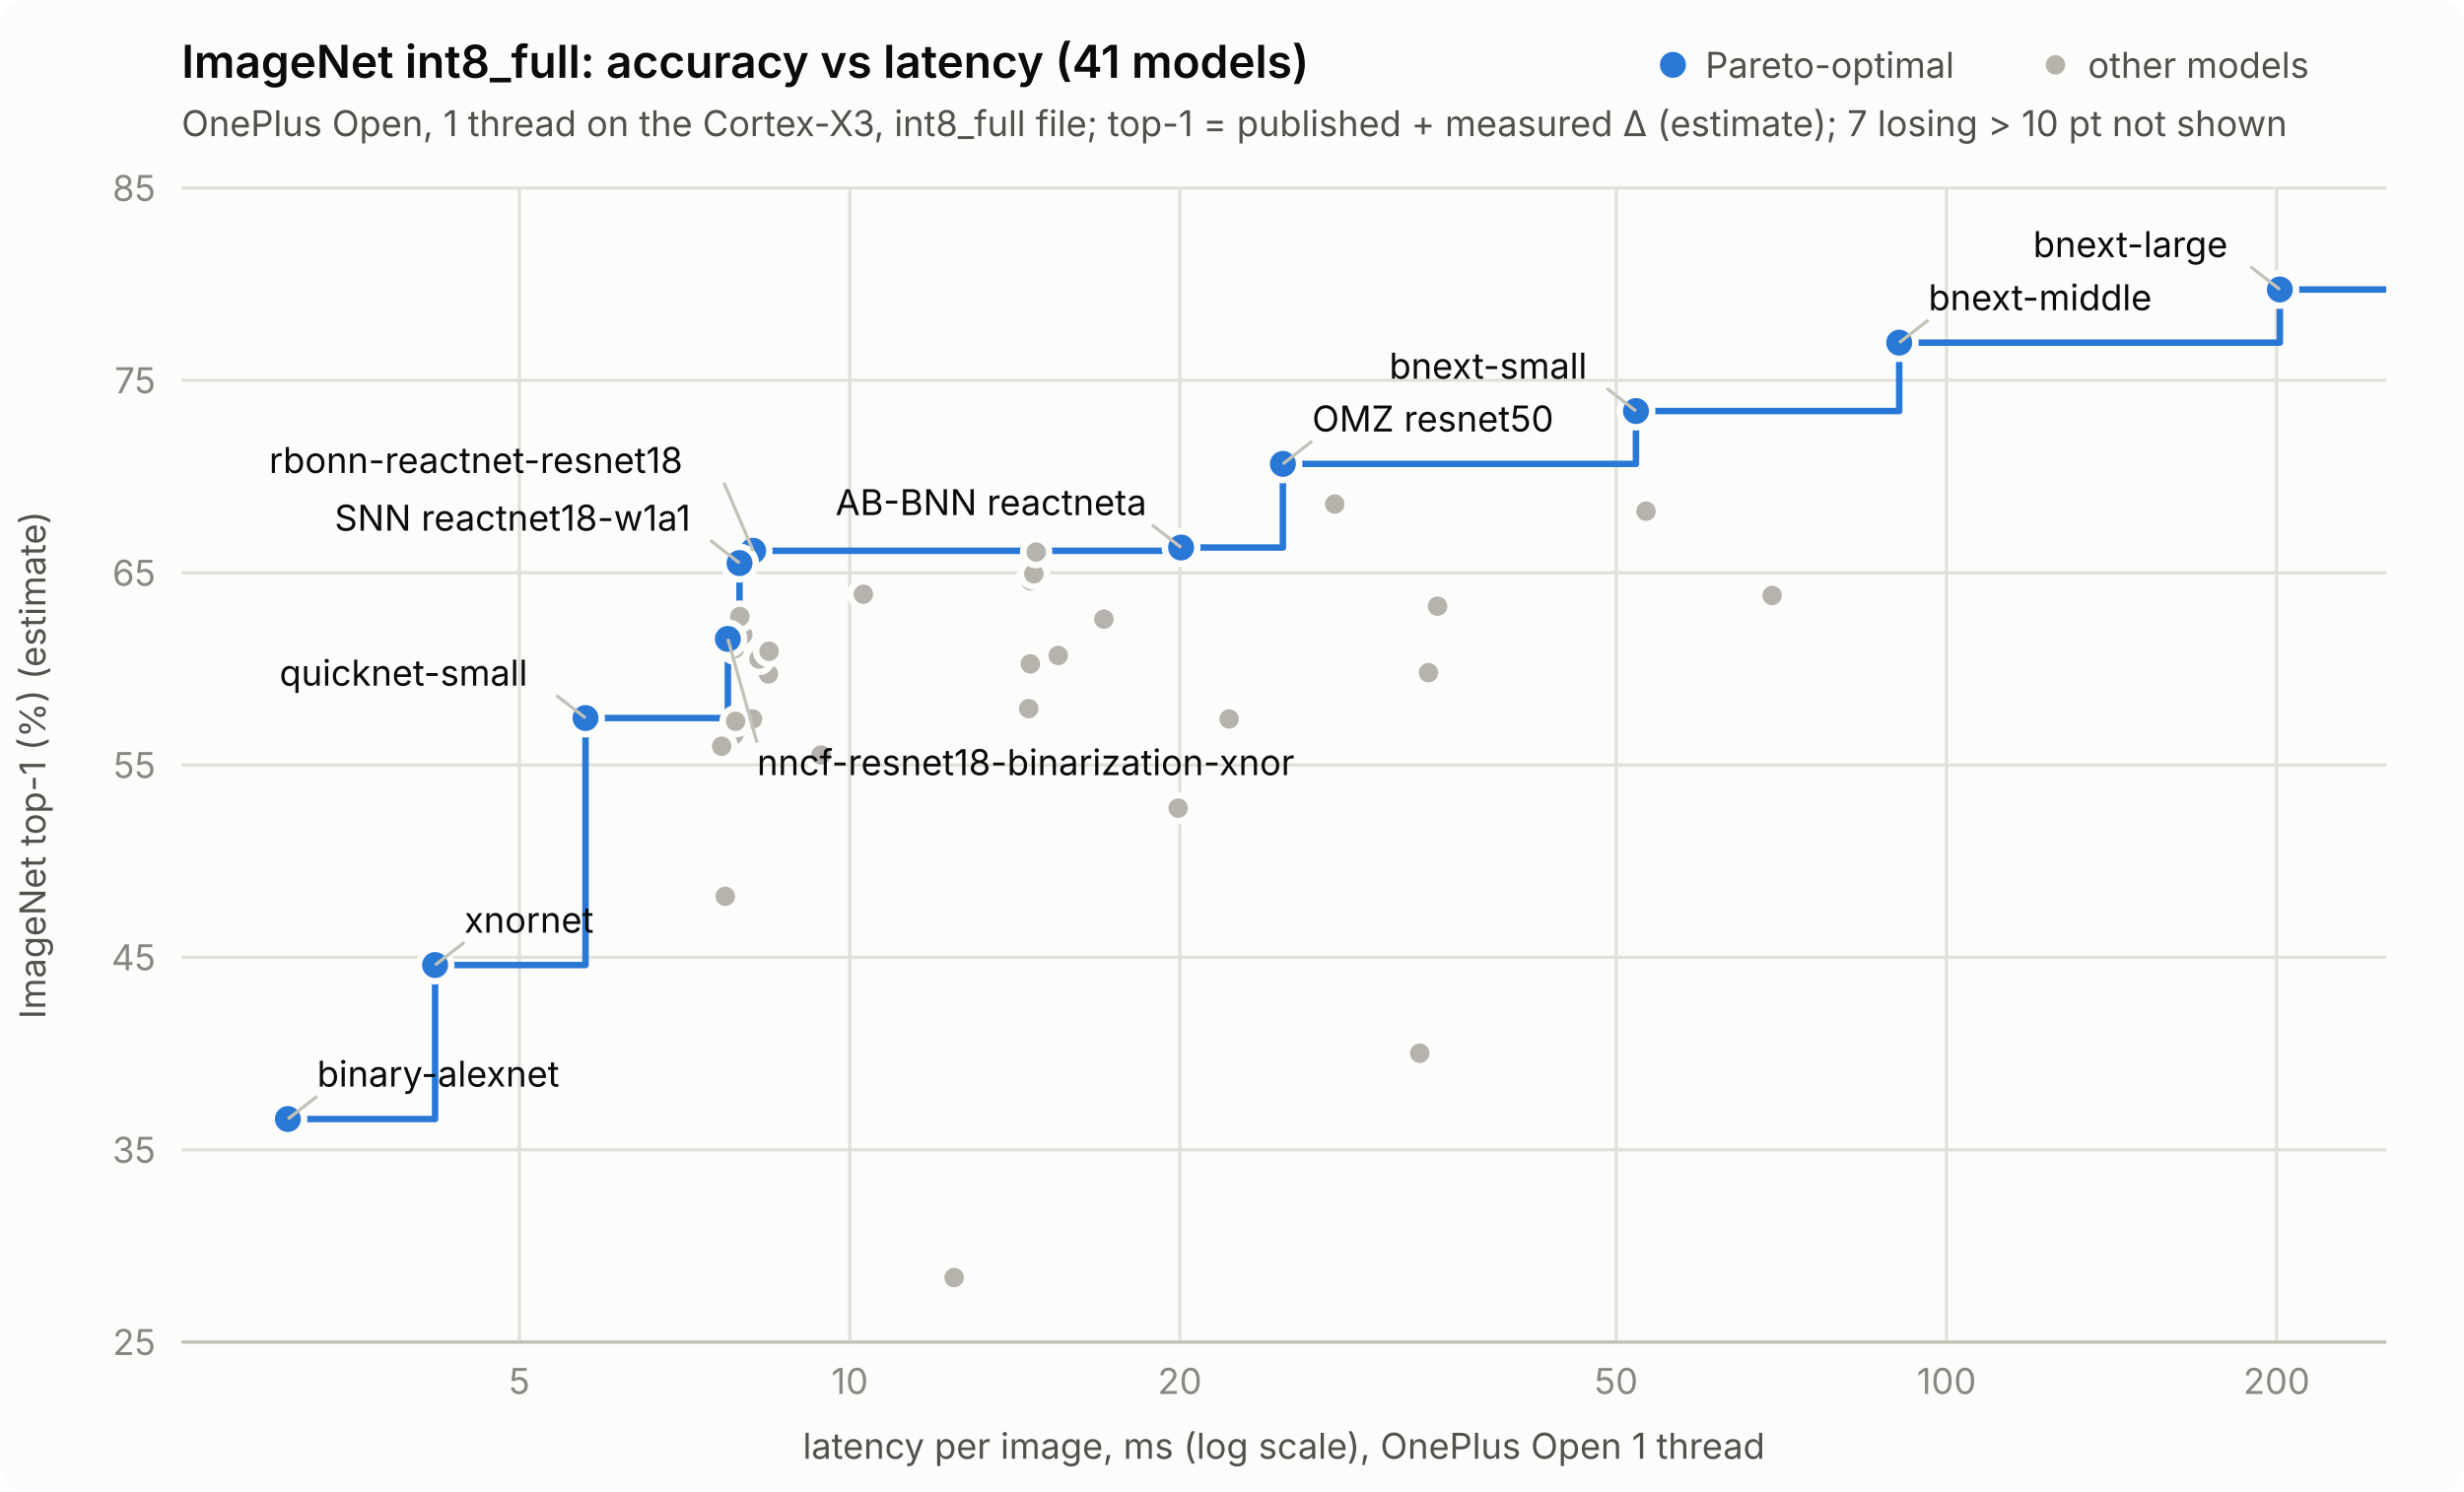
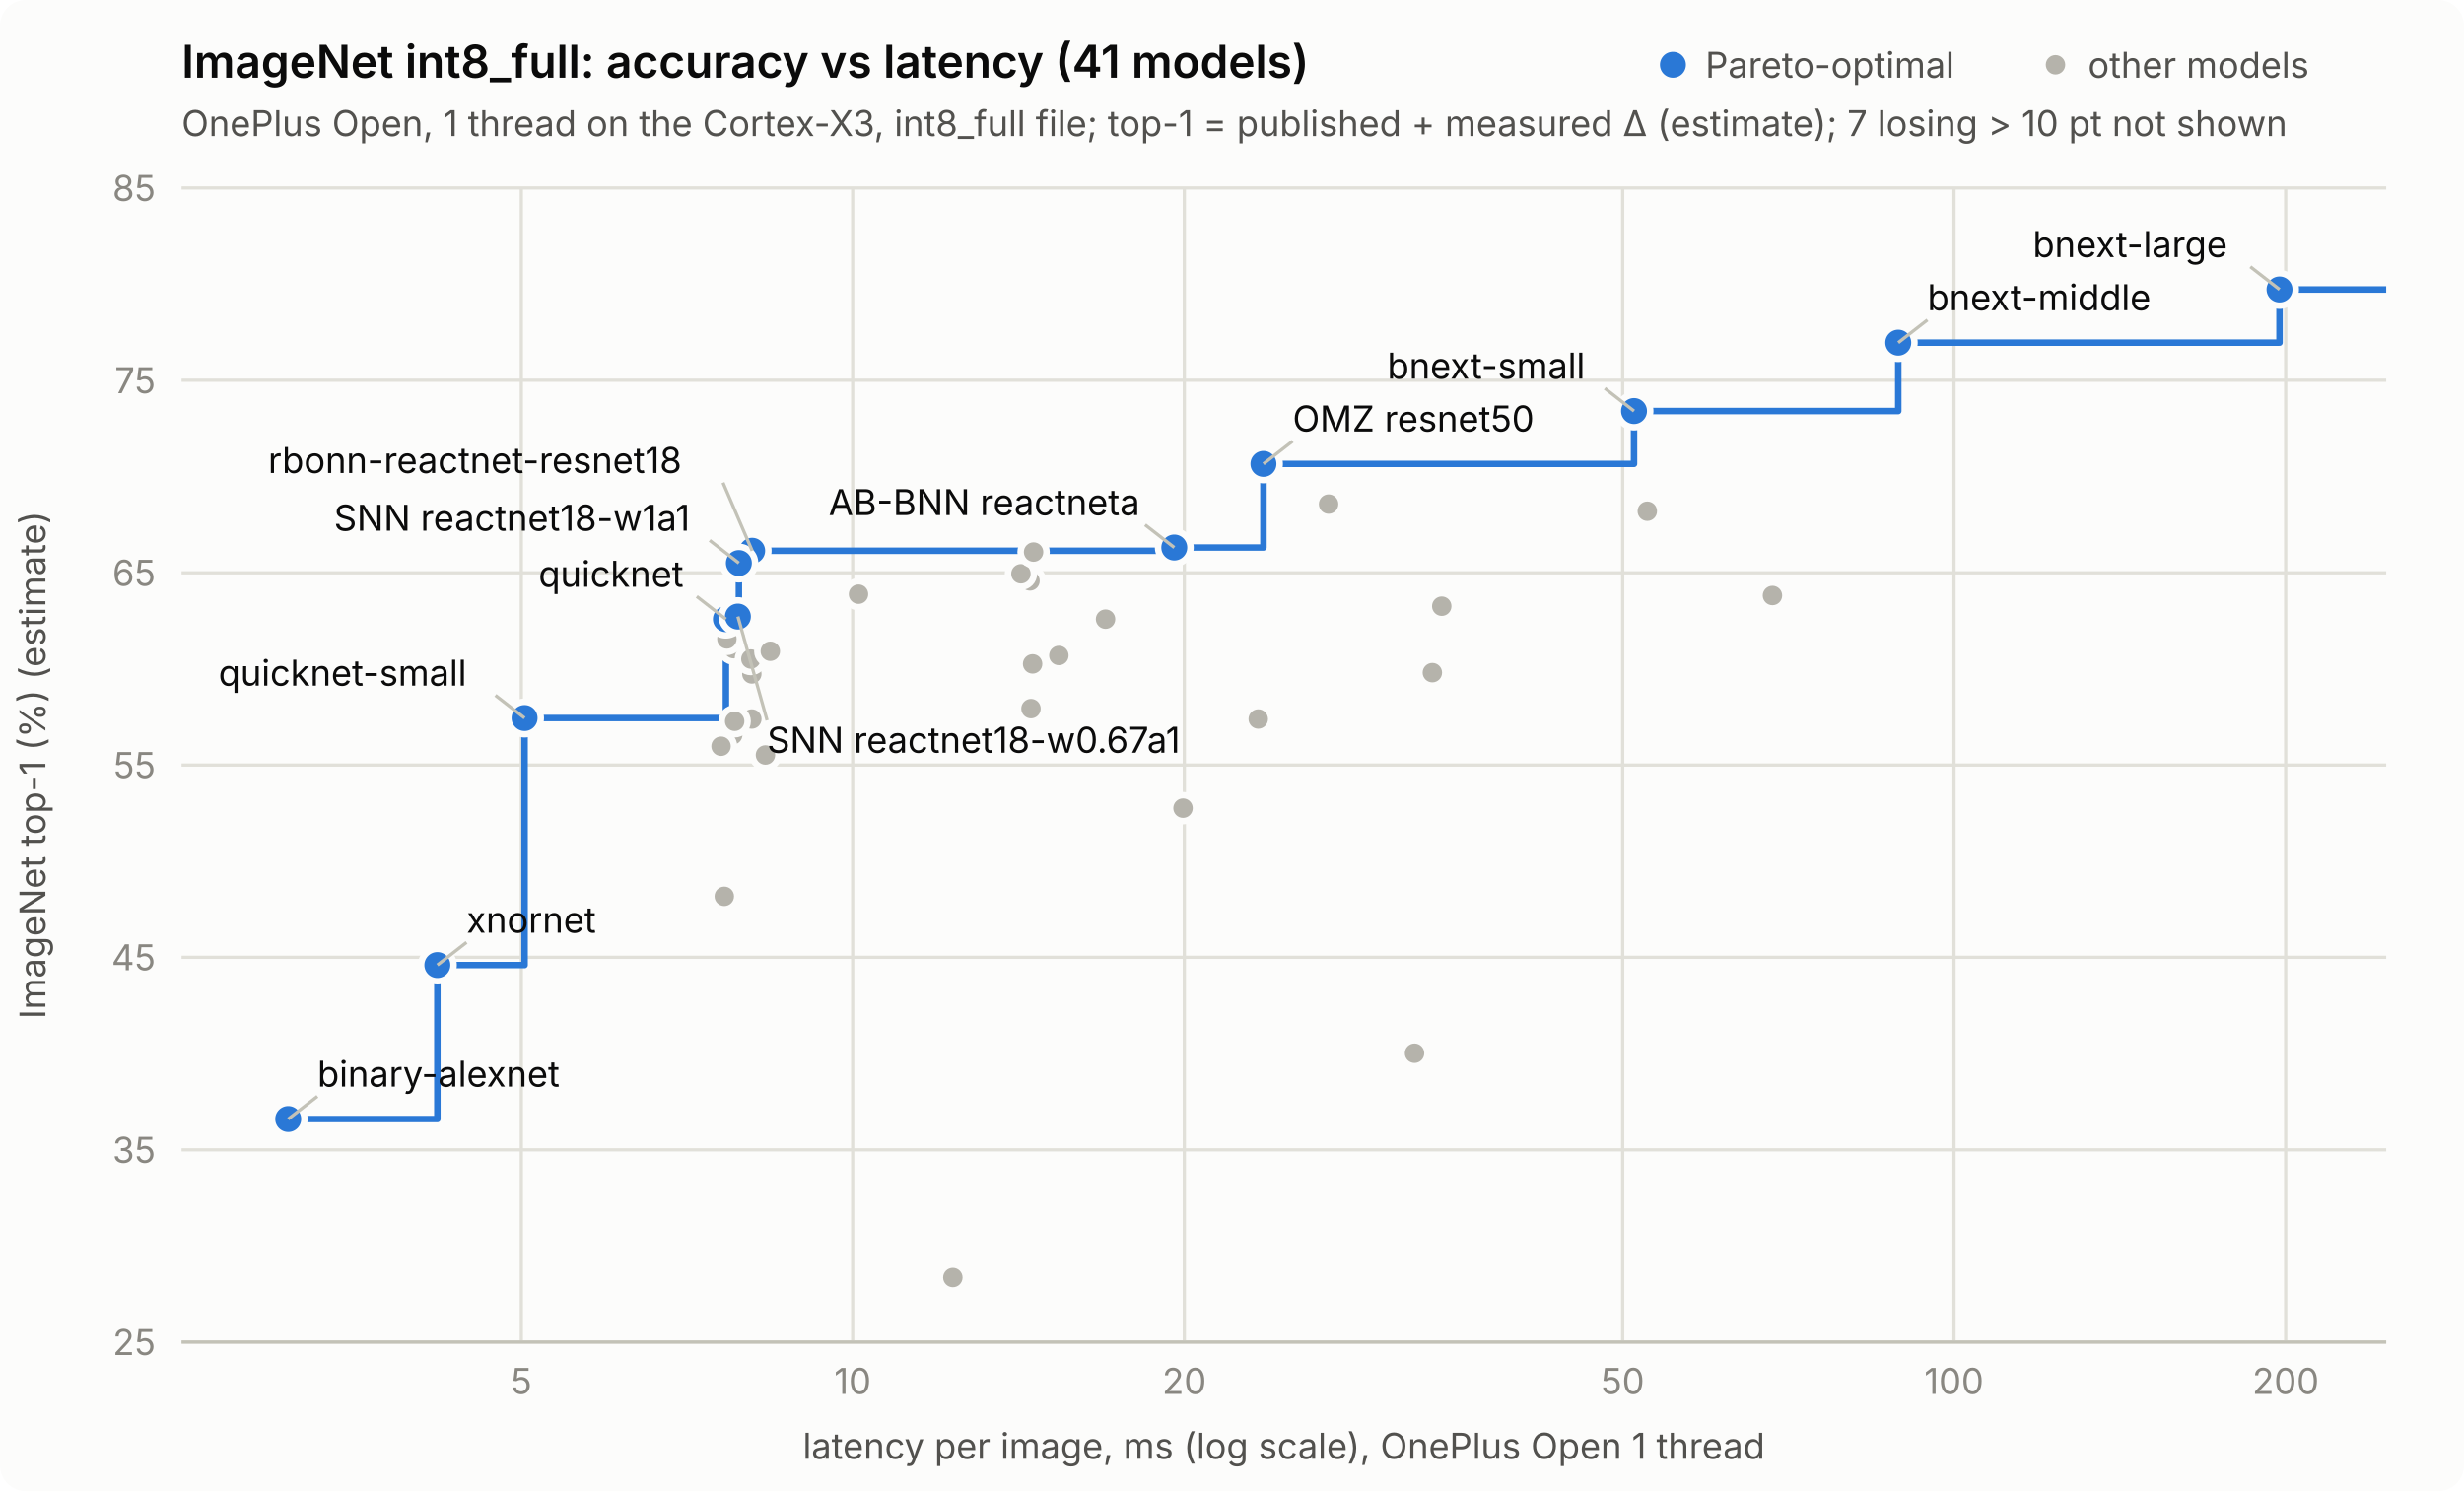
<svg xmlns="http://www.w3.org/2000/svg" viewBox="0 0 760 460" width="760" height="460" role="img" aria-label="ImageNet int8_full: accuracy vs latency (41 models)">
  <style>svg{font-family:system-ui,-apple-system,'Segoe UI',sans-serif} .tick{font-size:11px;font-variant-numeric:tabular-nums} .title{font-size:14px;font-weight:600} .sub,.alabel,.lab{font-size:11px} .hit{fill:#000;fill-opacity:0} .bg{fill:#fcfcfb} .grid{stroke:#e1e0d9;stroke-width:1} .axis{stroke:#c3c2b7;stroke-width:1} .tick{fill:#898781} .title{fill:#0b0b0b} .sub,.alabel{fill:#52514e} .lab{fill:#0b0b0b} .front{fill:none;stroke:#2a78d6;stroke-width:2;stroke-linejoin:round} .dot-f{fill:#2a78d6;stroke:#fcfcfb;stroke-width:2} .dot-o{fill:#b5b3ab;stroke:#fcfcfb;stroke-width:2} .hit:hover + .dot-o,.hit:hover + .dot-f{stroke:#0b0b0b} @media (prefers-color-scheme: dark){.bg{fill:#1a1a19} .grid{stroke:#2c2c2a;stroke-width:1} .axis{stroke:#383835;stroke-width:1} .tick{fill:#898781} .title{fill:#f0efec} .sub,.alabel{fill:#c3c2b7} .lab{fill:#f0efec} .front{fill:none;stroke:#3987e5;stroke-width:2;stroke-linejoin:round} .dot-f{fill:#3987e5;stroke:#1a1a19;stroke-width:2} .dot-o{fill:#6b6a65;stroke:#1a1a19;stroke-width:2} .hit:hover + .dot-o,.hit:hover + .dot-f{stroke:#f0efec}}</style>
  <rect class="bg" x="0" y="0" width="760" height="460" rx="8" />
  <text class="title" x="56" y="24">ImageNet int8_full: accuracy vs latency (41 models)</text>
  <text class="sub" x="56" y="42">OnePlus Open, 1 thread on the Cortex-X3, int8_full file; top-1 = published + measured Δ (estimate); 7 losing &gt; 10 pt not shown</text>
  <line class="grid" x1="56" x2="736" y1="414.0" y2="414.0" />
  <text class="tick" x="48" y="418.0" text-anchor="end">25</text>
  <line class="grid" x1="56" x2="736" y1="354.7" y2="354.7" />
  <text class="tick" x="48" y="358.7" text-anchor="end">35</text>
  <line class="grid" x1="56" x2="736" y1="295.3" y2="295.3" />
  <text class="tick" x="48" y="299.3" text-anchor="end">45</text>
  <line class="grid" x1="56" x2="736" y1="236.0" y2="236.0" />
  <text class="tick" x="48" y="240.0" text-anchor="end">55</text>
  <line class="grid" x1="56" x2="736" y1="176.7" y2="176.7" />
  <text class="tick" x="48" y="180.7" text-anchor="end">65</text>
  <line class="grid" x1="56" x2="736" y1="117.3" y2="117.3" />
  <text class="tick" x="48" y="121.3" text-anchor="end">75</text>
  <line class="grid" x1="56" x2="736" y1="58.0" y2="58.0" />
  <text class="tick" x="48" y="62.0" text-anchor="end">85</text>
-   <line class="grid" x1="160.2" x2="160.2" y1="58" y2="414" />
-   <text class="tick" x="160.2" y="430" text-anchor="middle">5</text>
-   <line class="grid" x1="262.1" x2="262.1" y1="58" y2="414" />
-   <text class="tick" x="262.1" y="430" text-anchor="middle">10</text>
-   <line class="grid" x1="363.9" x2="363.9" y1="58" y2="414" />
-   <text class="tick" x="363.9" y="430" text-anchor="middle">20</text>
-   <line class="grid" x1="498.5" x2="498.5" y1="58" y2="414" />
-   <text class="tick" x="498.5" y="430" text-anchor="middle">50</text>
-   <line class="grid" x1="600.4" x2="600.4" y1="58" y2="414" />
-   <text class="tick" x="600.4" y="430" text-anchor="middle">100</text>
-   <line class="grid" x1="702.2" x2="702.2" y1="58" y2="414" />
-   <text class="tick" x="702.2" y="430" text-anchor="middle">200</text>
+   <line class="grid" x1="160.8" x2="160.8" y1="58" y2="414" />
+   <text class="tick" x="160.8" y="430" text-anchor="middle">5</text>
+   <line class="grid" x1="263.0" x2="263.0" y1="58" y2="414" />
+   <text class="tick" x="263.0" y="430" text-anchor="middle">10</text>
+   <line class="grid" x1="365.3" x2="365.3" y1="58" y2="414" />
+   <text class="tick" x="365.3" y="430" text-anchor="middle">20</text>
+   <line class="grid" x1="500.5" x2="500.5" y1="58" y2="414" />
+   <text class="tick" x="500.5" y="430" text-anchor="middle">50</text>
+   <line class="grid" x1="602.7" x2="602.7" y1="58" y2="414" />
+   <text class="tick" x="602.7" y="430" text-anchor="middle">100</text>
+   <line class="grid" x1="705.0" x2="705.0" y1="58" y2="414" />
+   <text class="tick" x="705.0" y="430" text-anchor="middle">200</text>
  <line class="axis" x1="56" x2="736" y1="414" y2="414" />
  <text class="alabel" x="396.0" y="450" text-anchor="middle">latency per image, ms (log scale), OnePlus Open 1 thread</text>
  <text class="alabel" transform="translate(14 236.0) rotate(-90)" text-anchor="middle">ImageNet top-1 (%) (estimate)</text>
-   <path class="front" d="M88.8,345.2 H134.2 V297.7 H180.6 V221.5 H224.5 V197.1 H228.1 V173.7 H232.3 V169.9 H364.3 V168.9 H395.7 V143.1 H504.6 V126.8 H585.8 V105.7 H703.2 V89.3 H736.0" />
-   <g>
-     <circle class="hit" cx="226.6" cy="200.1" r="12" />
-     <circle class="dot-o" cx="226.6" cy="200.1" r="4" />
-   </g>
-   <g>
-     <circle class="hit" cx="317.9" cy="179.2" r="12" />
-     <circle class="dot-o" cx="317.9" cy="179.2" r="4" />
-   </g>
-   <g>
-     <circle class="hit" cx="507.7" cy="157.7" r="12" />
-     <circle class="dot-o" cx="507.7" cy="157.7" r="4" />
-   </g>
-   <g>
-     <circle class="hit" cx="443.4" cy="187.0" r="12" />
-     <circle class="dot-o" cx="443.4" cy="187.0" r="4" />
-   </g>
-   <g>
-     <circle class="hit" cx="440.6" cy="207.5" r="12" />
-     <circle class="dot-o" cx="440.6" cy="207.5" r="4" />
-   </g>
-   <g>
-     <circle class="hit" cx="437.9" cy="324.9" r="12" />
-     <circle class="dot-o" cx="437.9" cy="324.9" r="4" />
-   </g>
-   <g>
-     <circle class="hit" cx="294.3" cy="394.1" r="12" />
-     <circle class="dot-o" cx="294.3" cy="394.1" r="4" />
-   </g>
-   <g>
-     <circle class="hit" cx="317.3" cy="218.6" r="12" />
-     <circle class="dot-o" cx="317.3" cy="218.6" r="4" />
-   </g>
-   <g>
-     <circle class="hit" cx="237.0" cy="207.9" r="12" />
-     <circle class="dot-o" cx="237.0" cy="207.9" r="4" />
-   </g>
-   <g>
-     <circle class="hit" cx="379.1" cy="221.8" r="12" />
-     <circle class="dot-o" cx="379.1" cy="221.8" r="4" />
-   </g>
-   <g>
-     <circle class="hit" cx="546.6" cy="183.7" r="12" />
-     <circle class="dot-o" cx="546.6" cy="183.7" r="4" />
-   </g>
-   <g>
-     <circle class="hit" cx="411.7" cy="155.5" r="12" />
-     <circle class="dot-o" cx="411.7" cy="155.5" r="4" />
-   </g>
-   <g>
-     <circle class="hit" cx="226.3" cy="226.7" r="12" />
-     <circle class="dot-o" cx="226.3" cy="226.7" r="4" />
-   </g>
-   <g>
-     <circle class="hit" cx="222.6" cy="230.2" r="12" />
-     <circle class="dot-o" cx="222.6" cy="230.2" r="4" />
-   </g>
-   <g>
-     <circle class="hit" cx="317.8" cy="204.8" r="12" />
-     <circle class="dot-o" cx="317.8" cy="204.8" r="4" />
-   </g>
-   <g>
-     <circle class="hit" cx="232.1" cy="221.8" r="12" />
-     <circle class="dot-o" cx="232.1" cy="221.8" r="4" />
-   </g>
-   <g>
-     <circle class="hit" cx="226.9" cy="222.5" r="12" />
-     <circle class="dot-o" cx="226.9" cy="222.5" r="4" />
-   </g>
-   <g>
-     <circle class="hit" cx="363.4" cy="249.3" r="12" />
-     <circle class="dot-o" cx="363.4" cy="249.3" r="4" />
-   </g>
-   <g>
-     <circle class="hit" cx="229.5" cy="191.0" r="12" />
-     <circle class="dot-o" cx="229.5" cy="191.0" r="4" />
-   </g>
-   <g>
-     <circle class="hit" cx="318.9" cy="177.0" r="12" />
-     <circle class="dot-o" cx="318.9" cy="177.0" r="4" />
-   </g>
-   <g>
-     <circle class="hit" cx="319.6" cy="170.3" r="12" />
-     <circle class="dot-o" cx="319.6" cy="170.3" r="4" />
-   </g>
-   <g>
-     <circle class="hit" cx="266.3" cy="183.3" r="12" />
-     <circle class="dot-o" cx="266.3" cy="183.3" r="4" />
-   </g>
-   <g>
-     <circle class="hit" cx="229.1" cy="195.8" r="12" />
-     <circle class="dot-o" cx="229.1" cy="195.8" r="4" />
-   </g>
-   <g>
-     <circle class="hit" cx="234.1" cy="203.3" r="12" />
-     <circle class="dot-o" cx="234.1" cy="203.3" r="4" />
-   </g>
-   <g>
-     <circle class="hit" cx="340.5" cy="191.0" r="12" />
-     <circle class="dot-o" cx="340.5" cy="191.0" r="4" />
-   </g>
-   <g>
-     <circle class="hit" cx="326.4" cy="202.2" r="12" />
-     <circle class="dot-o" cx="326.4" cy="202.2" r="4" />
-   </g>
-   <g>
-     <circle class="hit" cx="237.2" cy="200.9" r="12" />
-     <circle class="dot-o" cx="237.2" cy="200.9" r="4" />
-   </g>
-   <g>
-     <circle class="hit" cx="253.2" cy="232.9" r="12" />
-     <circle class="dot-o" cx="253.2" cy="232.9" r="4" />
-   </g>
-   <g>
-     <circle class="hit" cx="228.2" cy="190.2" r="12" />
-     <circle class="dot-o" cx="228.2" cy="190.2" r="4" />
-   </g>
-   <g>
-     <circle class="hit" cx="223.7" cy="276.5" r="12" />
-     <circle class="dot-o" cx="223.7" cy="276.5" r="4" />
-   </g>
-   <g>
-     <circle class="hit" cx="364.3" cy="168.9" r="12" />
-     <circle class="dot-f" cx="364.3" cy="168.9" r="5" />
-   </g>
-   <g>
-     <circle class="hit" cx="703.2" cy="89.3" r="12" />
-     <circle class="dot-f" cx="703.2" cy="89.3" r="5" />
-   </g>
-   <g>
-     <circle class="hit" cx="585.8" cy="105.7" r="12" />
-     <circle class="dot-f" cx="585.8" cy="105.7" r="5" />
-   </g>
-   <g>
-     <circle class="hit" cx="504.6" cy="126.8" r="12" />
-     <circle class="dot-f" cx="504.6" cy="126.8" r="5" />
-   </g>
-   <g>
-     <circle class="hit" cx="88.8" cy="345.2" r="12" />
-     <circle class="dot-f" cx="88.8" cy="345.2" r="5" />
-   </g>
-   <g>
-     <circle class="hit" cx="180.6" cy="221.5" r="12" />
-     <circle class="dot-f" cx="180.6" cy="221.5" r="5" />
-   </g>
-   <g>
-     <circle class="hit" cx="134.2" cy="297.7" r="12" />
-     <circle class="dot-f" cx="134.2" cy="297.7" r="5" />
-   </g>
-   <g>
-     <circle class="hit" cx="224.5" cy="197.1" r="12" />
-     <circle class="dot-f" cx="224.5" cy="197.1" r="5" />
-   </g>
-   <g>
-     <circle class="hit" cx="395.7" cy="143.1" r="12" />
-     <circle class="dot-f" cx="395.7" cy="143.1" r="5" />
-   </g>
-   <g>
-     <circle class="hit" cx="232.3" cy="169.9" r="12" />
-     <circle class="dot-f" cx="232.3" cy="169.9" r="5" />
-   </g>
-   <g>
-     <circle class="hit" cx="228.1" cy="173.7" r="12" />
-     <circle class="dot-f" cx="228.1" cy="173.7" r="5" />
-   </g>
-   <line class="axis" x1="88.8" y1="345.2" x2="97.8" y2="338.2" />
-   <text class="lab" x="97.8" y="335.2">binary-alexnet</text>
-   <line class="axis" x1="134.2" y1="297.7" x2="143.2" y2="290.7" />
-   <text class="lab" x="143.2" y="287.7">xnornet</text>
-   <line class="axis" x1="180.6" y1="221.5" x2="171.6" y2="214.5" />
-   <text class="lab" x="86.2" y="211.5">quicknet-small</text>
-   <line class="axis" x1="224.5" y1="197.1" x2="233.5" y2="229.1" />
-   <text class="lab" x="233.5" y="239.1">nncf-resnet18-binarization-xnor</text>
-   <line class="axis" x1="228.1" y1="173.7" x2="219.1" y2="166.7" />
-   <text class="lab" x="103.2" y="163.7">SNN reactnet18-w1a1</text>
-   <line class="axis" x1="232.3" y1="169.9" x2="223.3" y2="148.9" />
-   <text class="lab" x="83.0" y="145.9">rbonn-reactnet-resnet18</text>
-   <line class="axis" x1="364.3" y1="168.9" x2="355.3" y2="161.9" />
-   <text class="lab" x="257.7" y="158.9">AB-BNN reactneta</text>
-   <line class="axis" x1="395.7" y1="143.1" x2="404.7" y2="136.1" />
-   <text class="lab" x="404.7" y="133.1">OMZ resnet50</text>
-   <line class="axis" x1="504.6" y1="126.8" x2="495.6" y2="119.8" />
-   <text class="lab" x="428.5" y="116.8">bnext-small</text>
-   <line class="axis" x1="585.8" y1="105.7" x2="594.8" y2="98.7" />
-   <text class="lab" x="594.8" y="95.7">bnext-middle</text>
-   <line class="axis" x1="703.2" y1="89.3" x2="694.2" y2="82.3" />
-   <text class="lab" x="627.1" y="79.3">bnext-large</text>
+   <path class="front" d="M88.9,345.2 H134.9 V297.7 H161.8 V221.5 H223.9 V191.0 H227.6 V190.2 H227.9 V173.7 H232.0 V169.9 H362.2 V168.9 H389.7 V143.1 H504.0 V126.8 H585.5 V105.7 H703.1 V89.3 H736.0" />
+   <g>
+     <circle class="hit" cx="226.3" cy="200.1" r="12" />
+     <circle class="dot-o" cx="226.3" cy="200.1" r="4" />
+   </g>
+   <g>
+     <circle class="hit" cx="317.7" cy="179.2" r="12" />
+     <circle class="dot-o" cx="317.7" cy="179.2" r="4" />
+   </g>
+   <g>
+     <circle class="hit" cx="508.1" cy="157.7" r="12" />
+     <circle class="dot-o" cx="508.1" cy="157.7" r="4" />
+   </g>
+   <g>
+     <circle class="hit" cx="444.7" cy="187.0" r="12" />
+     <circle class="dot-o" cx="444.7" cy="187.0" r="4" />
+   </g>
+   <g>
+     <circle class="hit" cx="441.8" cy="207.5" r="12" />
+     <circle class="dot-o" cx="441.8" cy="207.5" r="4" />
+   </g>
+   <g>
+     <circle class="hit" cx="436.3" cy="324.9" r="12" />
+     <circle class="dot-o" cx="436.3" cy="324.9" r="4" />
+   </g>
+   <g>
+     <circle class="hit" cx="293.9" cy="394.1" r="12" />
+     <circle class="dot-o" cx="293.9" cy="394.1" r="4" />
+   </g>
+   <g>
+     <circle class="hit" cx="318.0" cy="218.6" r="12" />
+     <circle class="dot-o" cx="318.0" cy="218.6" r="4" />
+   </g>
+   <g>
+     <circle class="hit" cx="231.9" cy="207.9" r="12" />
+     <circle class="dot-o" cx="231.9" cy="207.9" r="4" />
+   </g>
+   <g>
+     <circle class="hit" cx="388.1" cy="221.8" r="12" />
+     <circle class="dot-o" cx="388.1" cy="221.8" r="4" />
+   </g>
+   <g>
+     <circle class="hit" cx="546.7" cy="183.7" r="12" />
+     <circle class="dot-o" cx="546.7" cy="183.7" r="4" />
+   </g>
+   <g>
+     <circle class="hit" cx="409.8" cy="155.5" r="12" />
+     <circle class="dot-o" cx="409.8" cy="155.5" r="4" />
+   </g>
+   <g>
+     <circle class="hit" cx="226.0" cy="226.7" r="12" />
+     <circle class="dot-o" cx="226.0" cy="226.7" r="4" />
+   </g>
+   <g>
+     <circle class="hit" cx="222.4" cy="230.2" r="12" />
+     <circle class="dot-o" cx="222.4" cy="230.2" r="4" />
+   </g>
+   <g>
+     <circle class="hit" cx="318.5" cy="204.8" r="12" />
+     <circle class="dot-o" cx="318.5" cy="204.8" r="4" />
+   </g>
+   <g>
+     <circle class="hit" cx="231.9" cy="221.8" r="12" />
+     <circle class="dot-o" cx="231.9" cy="221.8" r="4" />
+   </g>
+   <g>
+     <circle class="hit" cx="226.6" cy="222.5" r="12" />
+     <circle class="dot-o" cx="226.6" cy="222.5" r="4" />
+   </g>
+   <g>
+     <circle class="hit" cx="364.9" cy="249.3" r="12" />
+     <circle class="dot-o" cx="364.9" cy="249.3" r="4" />
+   </g>
+   <g>
+     <circle class="hit" cx="314.9" cy="177.0" r="12" />
+     <circle class="dot-o" cx="314.9" cy="177.0" r="4" />
+   </g>
+   <g>
+     <circle class="hit" cx="318.8" cy="170.3" r="12" />
+     <circle class="dot-o" cx="318.8" cy="170.3" r="4" />
+   </g>
+   <g>
+     <circle class="hit" cx="264.8" cy="183.3" r="12" />
+     <circle class="dot-o" cx="264.8" cy="183.3" r="4" />
+   </g>
+   <g>
+     <circle class="hit" cx="226.6" cy="195.8" r="12" />
+     <circle class="dot-o" cx="226.6" cy="195.8" r="4" />
+   </g>
+   <g>
+     <circle class="hit" cx="224.2" cy="197.1" r="12" />
+     <circle class="dot-o" cx="224.2" cy="197.1" r="4" />
+   </g>
+   <g>
+     <circle class="hit" cx="231.6" cy="203.3" r="12" />
+     <circle class="dot-o" cx="231.6" cy="203.3" r="4" />
+   </g>
+   <g>
+     <circle class="hit" cx="341.0" cy="191.0" r="12" />
+     <circle class="dot-o" cx="341.0" cy="191.0" r="4" />
+   </g>
+   <g>
+     <circle class="hit" cx="326.6" cy="202.2" r="12" />
+     <circle class="dot-o" cx="326.6" cy="202.2" r="4" />
+   </g>
+   <g>
+     <circle class="hit" cx="237.6" cy="200.9" r="12" />
+     <circle class="dot-o" cx="237.6" cy="200.9" r="4" />
+   </g>
+   <g>
+     <circle class="hit" cx="236.1" cy="232.9" r="12" />
+     <circle class="dot-o" cx="236.1" cy="232.9" r="4" />
+   </g>
+   <g>
+     <circle class="hit" cx="223.4" cy="276.5" r="12" />
+     <circle class="dot-o" cx="223.4" cy="276.5" r="4" />
+   </g>
+   <g>
+     <circle class="hit" cx="362.2" cy="168.9" r="12" />
+     <circle class="dot-f" cx="362.2" cy="168.9" r="5" />
+   </g>
+   <g>
+     <circle class="hit" cx="703.1" cy="89.3" r="12" />
+     <circle class="dot-f" cx="703.1" cy="89.3" r="5" />
+   </g>
+   <g>
+     <circle class="hit" cx="585.5" cy="105.7" r="12" />
+     <circle class="dot-f" cx="585.5" cy="105.7" r="5" />
+   </g>
+   <g>
+     <circle class="hit" cx="504.0" cy="126.8" r="12" />
+     <circle class="dot-f" cx="504.0" cy="126.8" r="5" />
+   </g>
+   <g>
+     <circle class="hit" cx="88.9" cy="345.2" r="12" />
+     <circle class="dot-f" cx="88.9" cy="345.2" r="5" />
+   </g>
+   <g>
+     <circle class="hit" cx="223.9" cy="191.0" r="12" />
+     <circle class="dot-f" cx="223.9" cy="191.0" r="5" />
+   </g>
+   <g>
+     <circle class="hit" cx="161.8" cy="221.5" r="12" />
+     <circle class="dot-f" cx="161.8" cy="221.5" r="5" />
+   </g>
+   <g>
+     <circle class="hit" cx="134.9" cy="297.7" r="12" />
+     <circle class="dot-f" cx="134.9" cy="297.7" r="5" />
+   </g>
+   <g>
+     <circle class="hit" cx="389.7" cy="143.1" r="12" />
+     <circle class="dot-f" cx="389.7" cy="143.1" r="5" />
+   </g>
+   <g>
+     <circle class="hit" cx="232.0" cy="169.9" r="12" />
+     <circle class="dot-f" cx="232.0" cy="169.9" r="5" />
+   </g>
+   <g>
+     <circle class="hit" cx="227.6" cy="190.2" r="12" />
+     <circle class="dot-f" cx="227.6" cy="190.2" r="5" />
+   </g>
+   <g>
+     <circle class="hit" cx="227.9" cy="173.7" r="12" />
+     <circle class="dot-f" cx="227.9" cy="173.7" r="5" />
+   </g>
+   <line class="axis" x1="88.9" y1="345.2" x2="97.9" y2="338.2" />
+   <text class="lab" x="97.9" y="335.2">binary-alexnet</text>
+   <line class="axis" x1="134.9" y1="297.7" x2="143.9" y2="290.7" />
+   <text class="lab" x="143.9" y="287.7">xnornet</text>
+   <line class="axis" x1="161.8" y1="221.5" x2="152.8" y2="214.5" />
+   <text class="lab" x="67.4" y="211.5">quicknet-small</text>
+   <line class="axis" x1="223.9" y1="191.0" x2="214.9" y2="184.0" />
+   <text class="lab" x="166.1" y="181.0">quicknet</text>
+   <line class="axis" x1="227.6" y1="190.2" x2="236.6" y2="222.2" />
+   <text class="lab" x="236.6" y="232.2">SNN reactnet18-w0.67a1</text>
+   <line class="axis" x1="227.9" y1="173.7" x2="218.9" y2="166.7" />
+   <text class="lab" x="103.0" y="163.7">SNN reactnet18-w1a1</text>
+   <line class="axis" x1="232.0" y1="169.9" x2="223.0" y2="148.9" />
+   <text class="lab" x="82.7" y="145.9">rbonn-reactnet-resnet18</text>
+   <line class="axis" x1="362.2" y1="168.9" x2="353.2" y2="161.9" />
+   <text class="lab" x="255.6" y="158.9">AB-BNN reactneta</text>
+   <line class="axis" x1="389.7" y1="143.1" x2="398.7" y2="136.1" />
+   <text class="lab" x="398.7" y="133.1">OMZ resnet50</text>
+   <line class="axis" x1="504.0" y1="126.8" x2="495.0" y2="119.8" />
+   <text class="lab" x="427.9" y="116.8">bnext-small</text>
+   <line class="axis" x1="585.5" y1="105.7" x2="594.5" y2="98.7" />
+   <text class="lab" x="594.5" y="95.7">bnext-middle</text>
+   <line class="axis" x1="703.1" y1="89.3" x2="694.1" y2="82.3" />
+   <text class="lab" x="627.0" y="79.3">bnext-large</text>
  <circle class="dot-f" cx="516" cy="20" r="5" />
  <text class="sub" x="526" y="24">Pareto-optimal</text>
  <circle class="dot-o" cx="634" cy="20" r="4" />
  <text class="sub" x="644" y="24">other models</text>
</svg>
